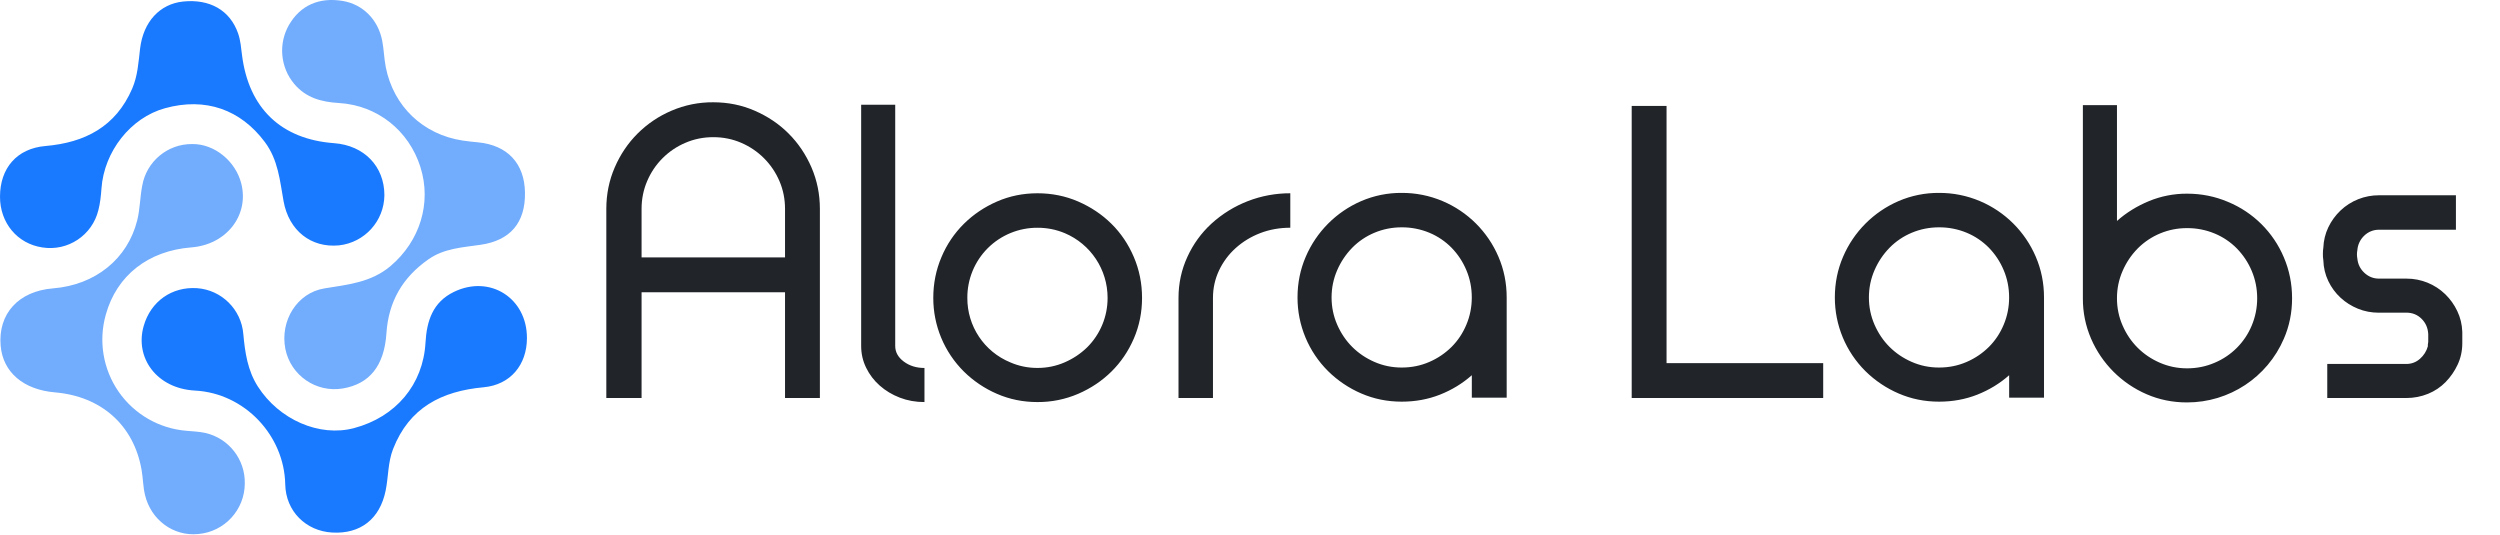
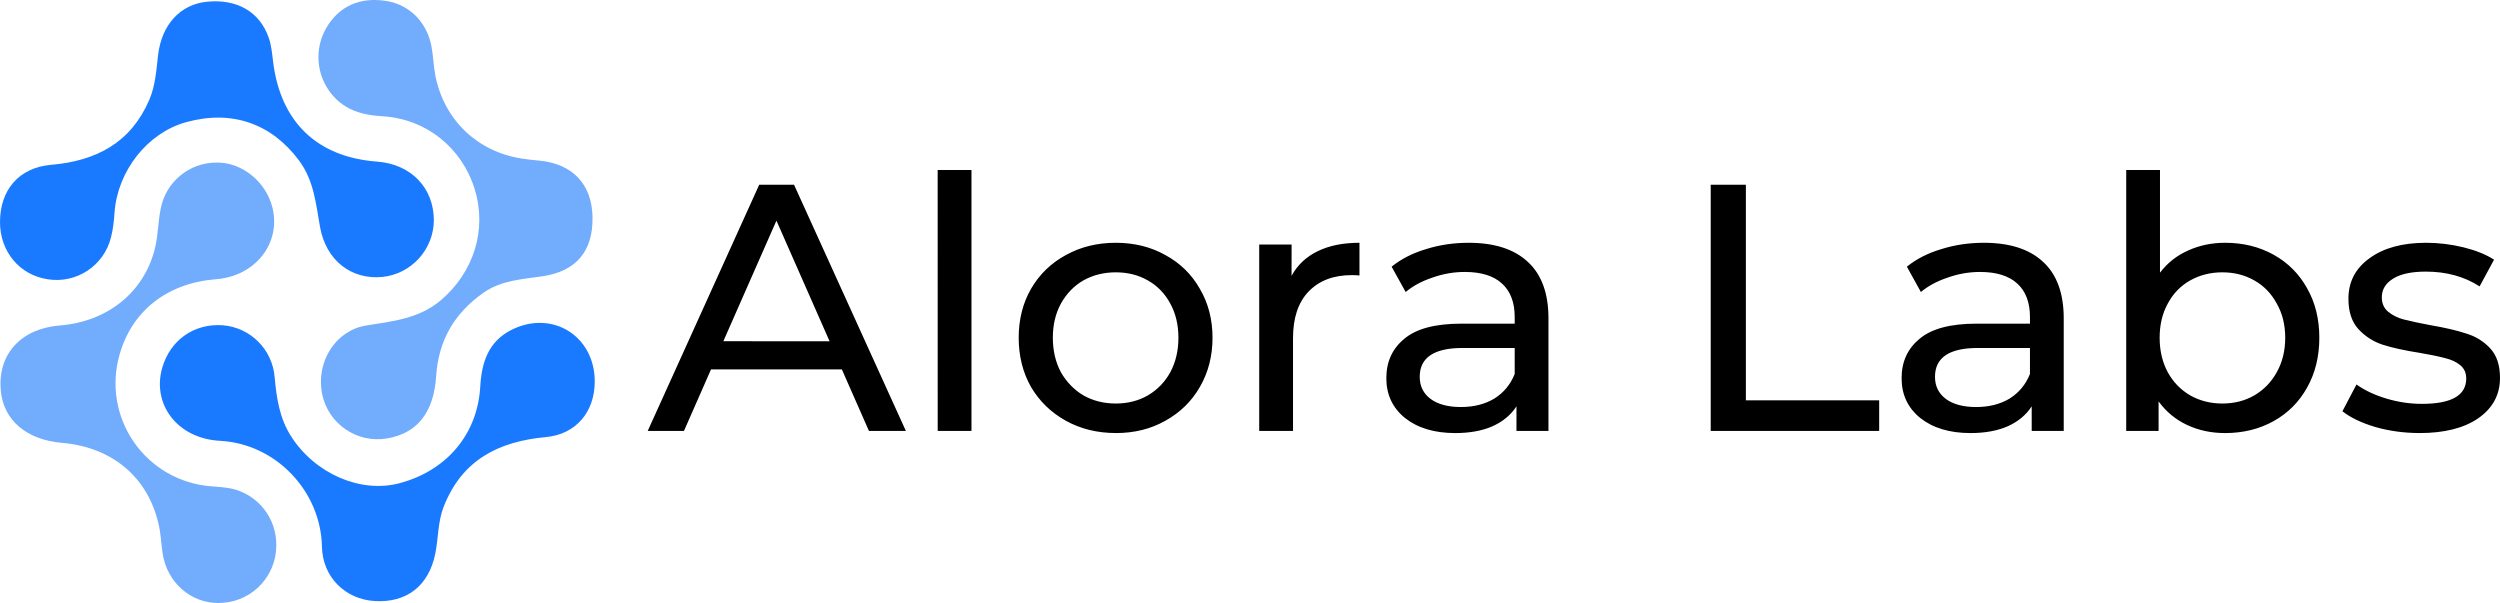
- <svg xmlns="http://www.w3.org/2000/svg" viewBox="0 0 74.87 16">
-   <path fill="#1A7AFF" d="M15.781 10.13c-.003.794-.491 1.394-1.298 1.468-1.26.116-2.226.61-2.71 1.846-.158.403-.139.835-.224 1.25-.173.848-.754 1.306-1.609 1.254-.774-.047-1.382-.631-1.398-1.446-.029-1.463-1.217-2.727-2.702-2.805-1.146-.06-1.813-.983-1.535-1.941.212-.732.842-1.176 1.597-1.126a1.5 1.5 0 0 1 1.385 1.374c.051.556.129 1.093.436 1.572.637.996 1.848 1.52 2.879 1.245 1.25-.332 2.07-1.3 2.141-2.562.037-.652.219-1.209.848-1.516 1.079-.526 2.196.184 2.19 1.387zM0 5.889c.001-.853.504-1.442 1.358-1.516 1.188-.102 2.109-.58 2.601-1.719.165-.381.188-.79.236-1.197.097-.81.593-1.338 1.287-1.411.799-.083 1.408.26 1.65.958.071.205.089.43.116.647.201 1.591 1.17 2.52 2.759 2.637.898.067 1.504.694 1.505 1.557a1.525 1.525 0 0 1-1.358 1.503c-.836.082-1.503-.439-1.662-1.324-.111-.615-.159-1.232-.561-1.771-.724-.969-1.773-1.349-2.993-1.011-1.025.283-1.82 1.293-1.899 2.401-.016.218-.038.44-.093.651a1.487 1.487 0 0 1-1.68 1.116C.518 7.298-.001 6.675 0 5.889z" />
-   <path fill="#71ACFD" d="M7.331 14.476a1.524 1.524 0 0 1-1.394 1.517c-.739.074-1.418-.418-1.596-1.177-.057-.243-.058-.499-.101-.746-.233-1.335-1.204-2.201-2.592-2.319C.7 11.671.089 11.147.02 10.358c-.084-.961.535-1.64 1.57-1.722 1.262-.102 2.234-.879 2.522-2.047.082-.334.081-.687.147-1.026a1.506 1.506 0 0 1 1.5-1.249c.661-.007 1.297.507 1.468 1.187.238.951-.449 1.827-1.497 1.908-1.29.1-2.235.841-2.56 2.009a2.74 2.74 0 0 0 2.42 3.484c.187.017.377.024.56.064a1.52 1.52 0 0 1 1.181 1.51zm8.391-8.71c.014.904-.438 1.435-1.33 1.565-.54.079-1.09.104-1.564.437-.771.541-1.192 1.261-1.255 2.21-.065.984-.511 1.521-1.307 1.656a1.502 1.502 0 0 1-1.72-1.184c-.165-.845.351-1.68 1.17-1.813.699-.113 1.396-.178 1.974-.664.885-.747 1.243-1.89.9-2.973-.345-1.089-1.288-1.847-2.441-1.915-.527-.031-.989-.157-1.34-.575A1.55 1.55 0 0 1 8.656.744c.34-.583.899-.833 1.606-.716.601.1 1.06.554 1.184 1.19.051.262.056.533.107.794.234 1.177 1.117 2.016 2.3 2.197.155.024.311.039.467.054.88.087 1.388.631 1.402 1.503z" />
-   <path fill="#212529" d="M19.214 8.752v3.168h-1.056V6.256c0-.439.084-.854.252-1.242.168-.388.396-.726.684-1.014a3.226 3.226 0 0 1 1.014-.684 3.105 3.105 0 0 1 1.254-.253c.44 0 .854.084 1.242.253.388.169.726.396 1.014.684.288.288.516.626.684 1.014.168.389.252.803.252 1.242v5.664H23.51V8.752h-4.296zm4.296-2.496c0-.296-.056-.574-.168-.834a2.174 2.174 0 0 0-1.146-1.146c-.26-.112-.538-.168-.834-.168s-.574.056-.834.168a2.157 2.157 0 0 0-1.146 1.146c-.112.26-.168.538-.168.834v1.452h4.296V6.256zm2.28-3.12h1.02v7.225c0 .184.086.34.258.468.172.128.378.191.618.191v1.021c-.264 0-.51-.044-.738-.132s-.428-.208-.6-.36a1.7 1.7 0 0 1-.408-.534c-.1-.204-.15-.422-.15-.653V3.136zm5.28 2.652c.432 0 .838.082 1.218.246.379.165.712.386.996.667.284.28.508.611.672.996.164.384.246.792.246 1.224s-.082.838-.246 1.218-.388.71-.672.99c-.284.28-.616.502-.996.666a3.04 3.04 0 0 1-1.218.246c-.432 0-.836-.082-1.212-.246a3.23 3.23 0 0 1-.99-.666 3.099 3.099 0 0 1-.918-2.208c0-.432.082-.84.246-1.224a3.07 3.07 0 0 1 .672-.996c.284-.28.614-.502.99-.666.376-.164.78-.247 1.212-.247zm0 1.033a2.095 2.095 0 0 0-1.488.611 2.088 2.088 0 0 0-.612 1.488 2.074 2.074 0 0 0 1.284 1.931c.256.112.528.168.816.168s.56-.056.816-.168c.256-.111.48-.262.672-.449a2.078 2.078 0 0 0 .612-1.482 2.099 2.099 0 0 0-1.284-1.938 2.08 2.08 0 0 0-.816-.161zm5.256 5.099h-1.032v-3c0-.432.088-.84.264-1.224.176-.385.416-.716.72-.996a3.487 3.487 0 0 1 2.364-.912V6.82c-.32 0-.621.054-.9.161-.28.108-.526.259-.738.45a2.103 2.103 0 0 0-.498.672c-.12.257-.18.528-.18.816v3.001zm5.652-6.143a3.1 3.1 0 0 1 1.224.245 3.155 3.155 0 0 1 1.674 1.668c.164.381.246.786.246 1.219v3h-1.044v-.672c-.28.248-.598.441-.954.582-.355.14-.737.21-1.146.21-.433 0-.836-.083-1.212-.246a3.23 3.23 0 0 1-.99-.666 3.099 3.099 0 0 1-.918-2.208c0-.433.082-.838.246-1.219a3.18 3.18 0 0 1 1.662-1.668 3.01 3.01 0 0 1 1.212-.245zm0 1.031c-.288 0-.561.055-.816.162a2.02 2.02 0 0 0-.666.45 2.226 2.226 0 0 0-.45.672c-.111.256-.168.528-.168.816s.057.56.168.815c.112.257.263.479.45.666.188.188.41.338.666.45s.528.168.816.168c.296 0 .571-.056.828-.168a2.15 2.15 0 0 0 .666-.45c.188-.188.336-.409.443-.666.108-.256.162-.527.162-.815s-.054-.561-.162-.816a2.147 2.147 0 0 0-.443-.672 2.02 2.02 0 0 0-.666-.45 2.13 2.13 0 0 0-.828-.162zm6.888-3.636h1.044v7.704h4.691v1.044h-5.735V3.172zm9.204 2.605a3.1 3.1 0 0 1 1.224.245 3.155 3.155 0 0 1 1.674 1.668c.164.381.246.786.246 1.219v3H60.17v-.672c-.28.248-.598.441-.954.582-.355.14-.737.21-1.146.21-.433 0-.836-.083-1.212-.246a3.23 3.23 0 0 1-.99-.666 3.099 3.099 0 0 1-.918-2.208c0-.433.082-.838.246-1.219a3.18 3.18 0 0 1 1.662-1.668 3.01 3.01 0 0 1 1.212-.245zm0 1.031c-.288 0-.561.055-.816.162a2.02 2.02 0 0 0-.666.45 2.226 2.226 0 0 0-.45.672c-.111.256-.168.528-.168.816s.057.56.168.815c.112.257.263.479.45.666.188.188.41.338.666.45s.528.168.816.168c.296 0 .571-.056.828-.168a2.15 2.15 0 0 0 .666-.45c.188-.188.336-.409.443-.666.108-.256.162-.527.162-.815s-.054-.561-.162-.816a2.147 2.147 0 0 0-.443-.672 2.02 2.02 0 0 0-.666-.45 2.13 2.13 0 0 0-.828-.162zM65.498 5.8c.433 0 .84.082 1.225.246a3.098 3.098 0 0 1 1.674 1.662c.164.384.246.792.246 1.224 0 .433-.082.836-.246 1.212a3.152 3.152 0 0 1-2.899 1.908c-.432 0-.836-.082-1.212-.246a3.19 3.19 0 0 1-1.662-1.662 2.995 2.995 0 0 1-.246-1.212V3.148h1.021v3.469c.279-.248.6-.446.96-.595a2.953 2.953 0 0 1 1.139-.222zm0 1.032a2.07 2.07 0 0 0-1.481.612 2.196 2.196 0 0 0-.45.672c-.112.256-.168.527-.168.815s.056.561.168.816c.111.256.262.478.45.666.188.188.409.338.666.45.256.111.527.168.815.168.296 0 .572-.057.828-.168a2.067 2.067 0 0 0 1.11-1.116c.107-.256.162-.528.162-.816s-.055-.56-.162-.815a2.156 2.156 0 0 0-.444-.672 2.005 2.005 0 0 0-.666-.45 2.112 2.112 0 0 0-.828-.162zm5.748 2.533c-.225 0-.435-.04-.631-.12-.195-.08-.37-.19-.521-.33-.152-.14-.274-.306-.366-.498s-.142-.4-.149-.624a1.054 1.054 0 0 1-.013-.187c0-.075.004-.138.013-.186.008-.216.058-.42.149-.612.092-.191.214-.359.366-.504a1.665 1.665 0 0 1 1.152-.456h2.304V6.88h-2.304a.624.624 0 0 0-.438.174.663.663 0 0 0-.21.438.667.667 0 0 0 0 .252c.016.168.086.31.21.426s.271.174.438.174h.827a1.66 1.66 0 0 1 1.158.468c.148.145.269.312.36.505.092.191.142.399.15.623v.337c0 .231-.047.445-.139.642s-.212.37-.359.521c-.148.152-.324.271-.528.354s-.422.126-.654.126h-2.364V10.9h2.364c.16 0 .298-.053.414-.156a.772.772 0 0 0 .234-.372v-.048c0-.017.002-.03.006-.042a.137.137 0 0 0 .006-.042v-.229c-.008-.184-.074-.338-.198-.462s-.277-.186-.462-.186h-.815z" />
+ <svg xmlns="http://www.w3.org/2000/svg" width="66.335" height="16">
+   <path d="M15.781 10.13c-.003.794-.491 1.394-1.298 1.468-1.26.116-2.226.61-2.71 1.846-.158.403-.139.835-.224 1.25-.173.848-.754 1.306-1.609 1.254-.774-.047-1.382-.63-1.398-1.446-.029-1.463-1.217-2.727-2.702-2.805-1.146-.06-1.813-.983-1.535-1.94.212-.733.842-1.177 1.597-1.127a1.5 1.5 0 0 1 1.385 1.374c.051.556.129 1.093.436 1.572.637.996 1.848 1.52 2.879 1.245 1.25-.332 2.07-1.3 2.141-2.562.037-.652.219-1.209.848-1.516 1.079-.526 2.196.184 2.19 1.387zM0 5.89c.001-.854.504-1.443 1.358-1.517 1.188-.102 2.109-.58 2.601-1.719.165-.38.188-.79.236-1.197.097-.81.593-1.338 1.287-1.41.799-.084 1.408.26 1.65.957.071.205.089.43.116.647.201 1.591 1.17 2.52 2.759 2.637.898.067 1.504.694 1.505 1.557a1.525 1.525 0 0 1-1.358 1.503c-.836.082-1.503-.439-1.662-1.324-.111-.615-.159-1.232-.561-1.77-.724-.97-1.773-1.35-2.993-1.012-1.025.283-1.82 1.293-1.899 2.401-.016.218-.038.44-.093.651a1.487 1.487 0 0 1-1.68 1.116C.518 7.298-.001 6.675 0 5.89z" fill="#1a7aff" />
+   <path d="M7.331 14.476a1.524 1.524 0 0 1-1.394 1.517c-.739.074-1.418-.418-1.596-1.177-.057-.243-.058-.499-.101-.746-.233-1.335-1.204-2.2-2.592-2.319C.7 11.671.089 11.147.02 10.358c-.084-.96.535-1.64 1.57-1.722 1.262-.102 2.234-.879 2.522-2.047.082-.334.081-.687.147-1.026a1.506 1.506 0 0 1 1.5-1.249c.661-.007 1.297.507 1.468 1.187.238.951-.449 1.827-1.497 1.908-1.29.1-2.235.841-2.56 2.01a2.74 2.74 0 0 0 2.42 3.483c.187.017.377.024.56.064a1.52 1.52 0 0 1 1.181 1.51zm8.391-8.71c.014.904-.438 1.435-1.33 1.565-.54.08-1.09.104-1.564.437-.771.541-1.192 1.261-1.255 2.21-.065.984-.511 1.521-1.307 1.656a1.502 1.502 0 0 1-1.72-1.184c-.165-.845.351-1.68 1.17-1.813.699-.113 1.396-.178 1.974-.664.885-.747 1.243-1.89.9-2.973-.345-1.089-1.288-1.847-2.441-1.915-.527-.03-.989-.157-1.34-.575A1.55 1.55 0 0 1 8.656.744c.34-.583.899-.833 1.606-.716.601.1 1.06.554 1.184 1.19.051.262.056.533.107.794.234 1.177 1.117 2.016 2.3 2.197.155.024.311.04.467.054.88.087 1.388.631 1.402 1.503z" fill="#71acfd" />
+   <path d="M22.338 9.802h-3.472l-.718 1.633h-.962l2.959-6.533h.924l2.968 6.533h-.98zm-.326-.747l-1.41-3.201-1.409 3.2zM24.88 4.51h.897v6.925h-.896zm4.726 6.98q-.737 0-1.325-.326t-.924-.896q-.327-.578-.327-1.306 0-.728.327-1.298.336-.578.924-.896.588-.326 1.325-.326.738 0 1.316.326.588.318.915.896.336.57.336 1.298 0 .728-.336 1.306-.327.57-.915.896-.578.327-1.316.327zm0-.783q.476 0 .85-.215.382-.224.597-.616.215-.401.215-.914 0-.514-.215-.906-.215-.401-.597-.616-.374-.214-.85-.214t-.858.214q-.374.215-.598.616-.214.392-.214.906 0 .513.214.914.224.392.598.616.382.215.858.215zm4.664-3.388q.234-.43.692-.653.457-.224 1.11-.224v.868q-.074-.01-.205-.01-.728 0-1.148.439-.41.43-.41 1.232v2.464h-.897V6.488h.859zm4.699-.877q1.026 0 1.568.504.55.504.55 1.502v2.987h-.849v-.653q-.224.345-.644.532-.41.177-.98.177-.83 0-1.335-.401-.494-.402-.494-1.055 0-.653.476-1.045.476-.402 1.512-.402h1.418v-.177q0-.579-.336-.887-.336-.308-.989-.308-.439 0-.859.15-.42.14-.709.382l-.373-.672q.382-.308.914-.466.532-.168 1.13-.168zm-.206 4.358q.514 0 .887-.224.373-.233.541-.653v-.69h-1.38q-1.14 0-1.14.765 0 .373.29.588.29.214.802.214zm6.629-5.898h.933v5.72h3.537v.813h-4.47zm7.248 1.54q1.027 0 1.569.504.55.504.55 1.502v2.987h-.85v-.653q-.223.345-.643.532-.41.177-.98.177-.83 0-1.335-.401-.494-.402-.494-1.055 0-.653.476-1.045.476-.402 1.512-.402h1.418v-.177q0-.579-.336-.887-.336-.308-.99-.308-.438 0-.858.15-.42.14-.71.382l-.372-.672q.382-.308.914-.466.532-.168 1.13-.168zm-.205 4.358q.514 0 .887-.224.373-.233.541-.653v-.69h-1.381q-1.139 0-1.139.765 0 .373.29.588.289.214.802.214zm6.605-4.358q.719 0 1.288.317.57.317.887.887.326.569.326 1.316 0 .746-.326 1.325-.318.57-.887.887-.57.317-1.288.317-.55 0-1.008-.215-.457-.214-.756-.625v.784h-.859V4.51h.896v2.725q.3-.392.747-.588.448-.205.98-.205zm-.075 4.265q.476 0 .85-.215.382-.224.597-.616.224-.401.224-.914 0-.514-.224-.906-.215-.401-.597-.616-.374-.214-.85-.214-.466 0-.849.214-.383.215-.597.616-.215.392-.215.906 0 .513.215.914.214.392.597.616.383.215.85.215zm5.233.783q-.607 0-1.167-.158-.56-.168-.877-.42l.373-.71q.327.234.794.374.466.14.942.14 1.176 0 1.176-.672 0-.224-.158-.354-.159-.131-.402-.187-.233-.065-.672-.14-.597-.093-.98-.215-.373-.121-.644-.41-.27-.29-.27-.812 0-.672.56-1.074.56-.41 1.502-.41.495 0 .99.12.494.122.812.328l-.383.709q-.607-.392-1.428-.392-.57 0-.868.187-.299.186-.299.494 0 .243.168.383t.411.205q.252.066.7.15.597.102.961.224.374.112.635.392t.261.784q0 .672-.578 1.073-.57.392-1.559.392z" style="-inkscape-font-specification:'Montserrat Medium, Medium';font-variant-ligatures:normal;font-variant-caps:normal;font-variant-numeric:normal;font-feature-settings:normal;text-align:start" aria-label="Alora Labs" font-weight="500" font-size="9.333" font-family="Montserrat Medium" letter-spacing="0" word-spacing="0" />
</svg>
